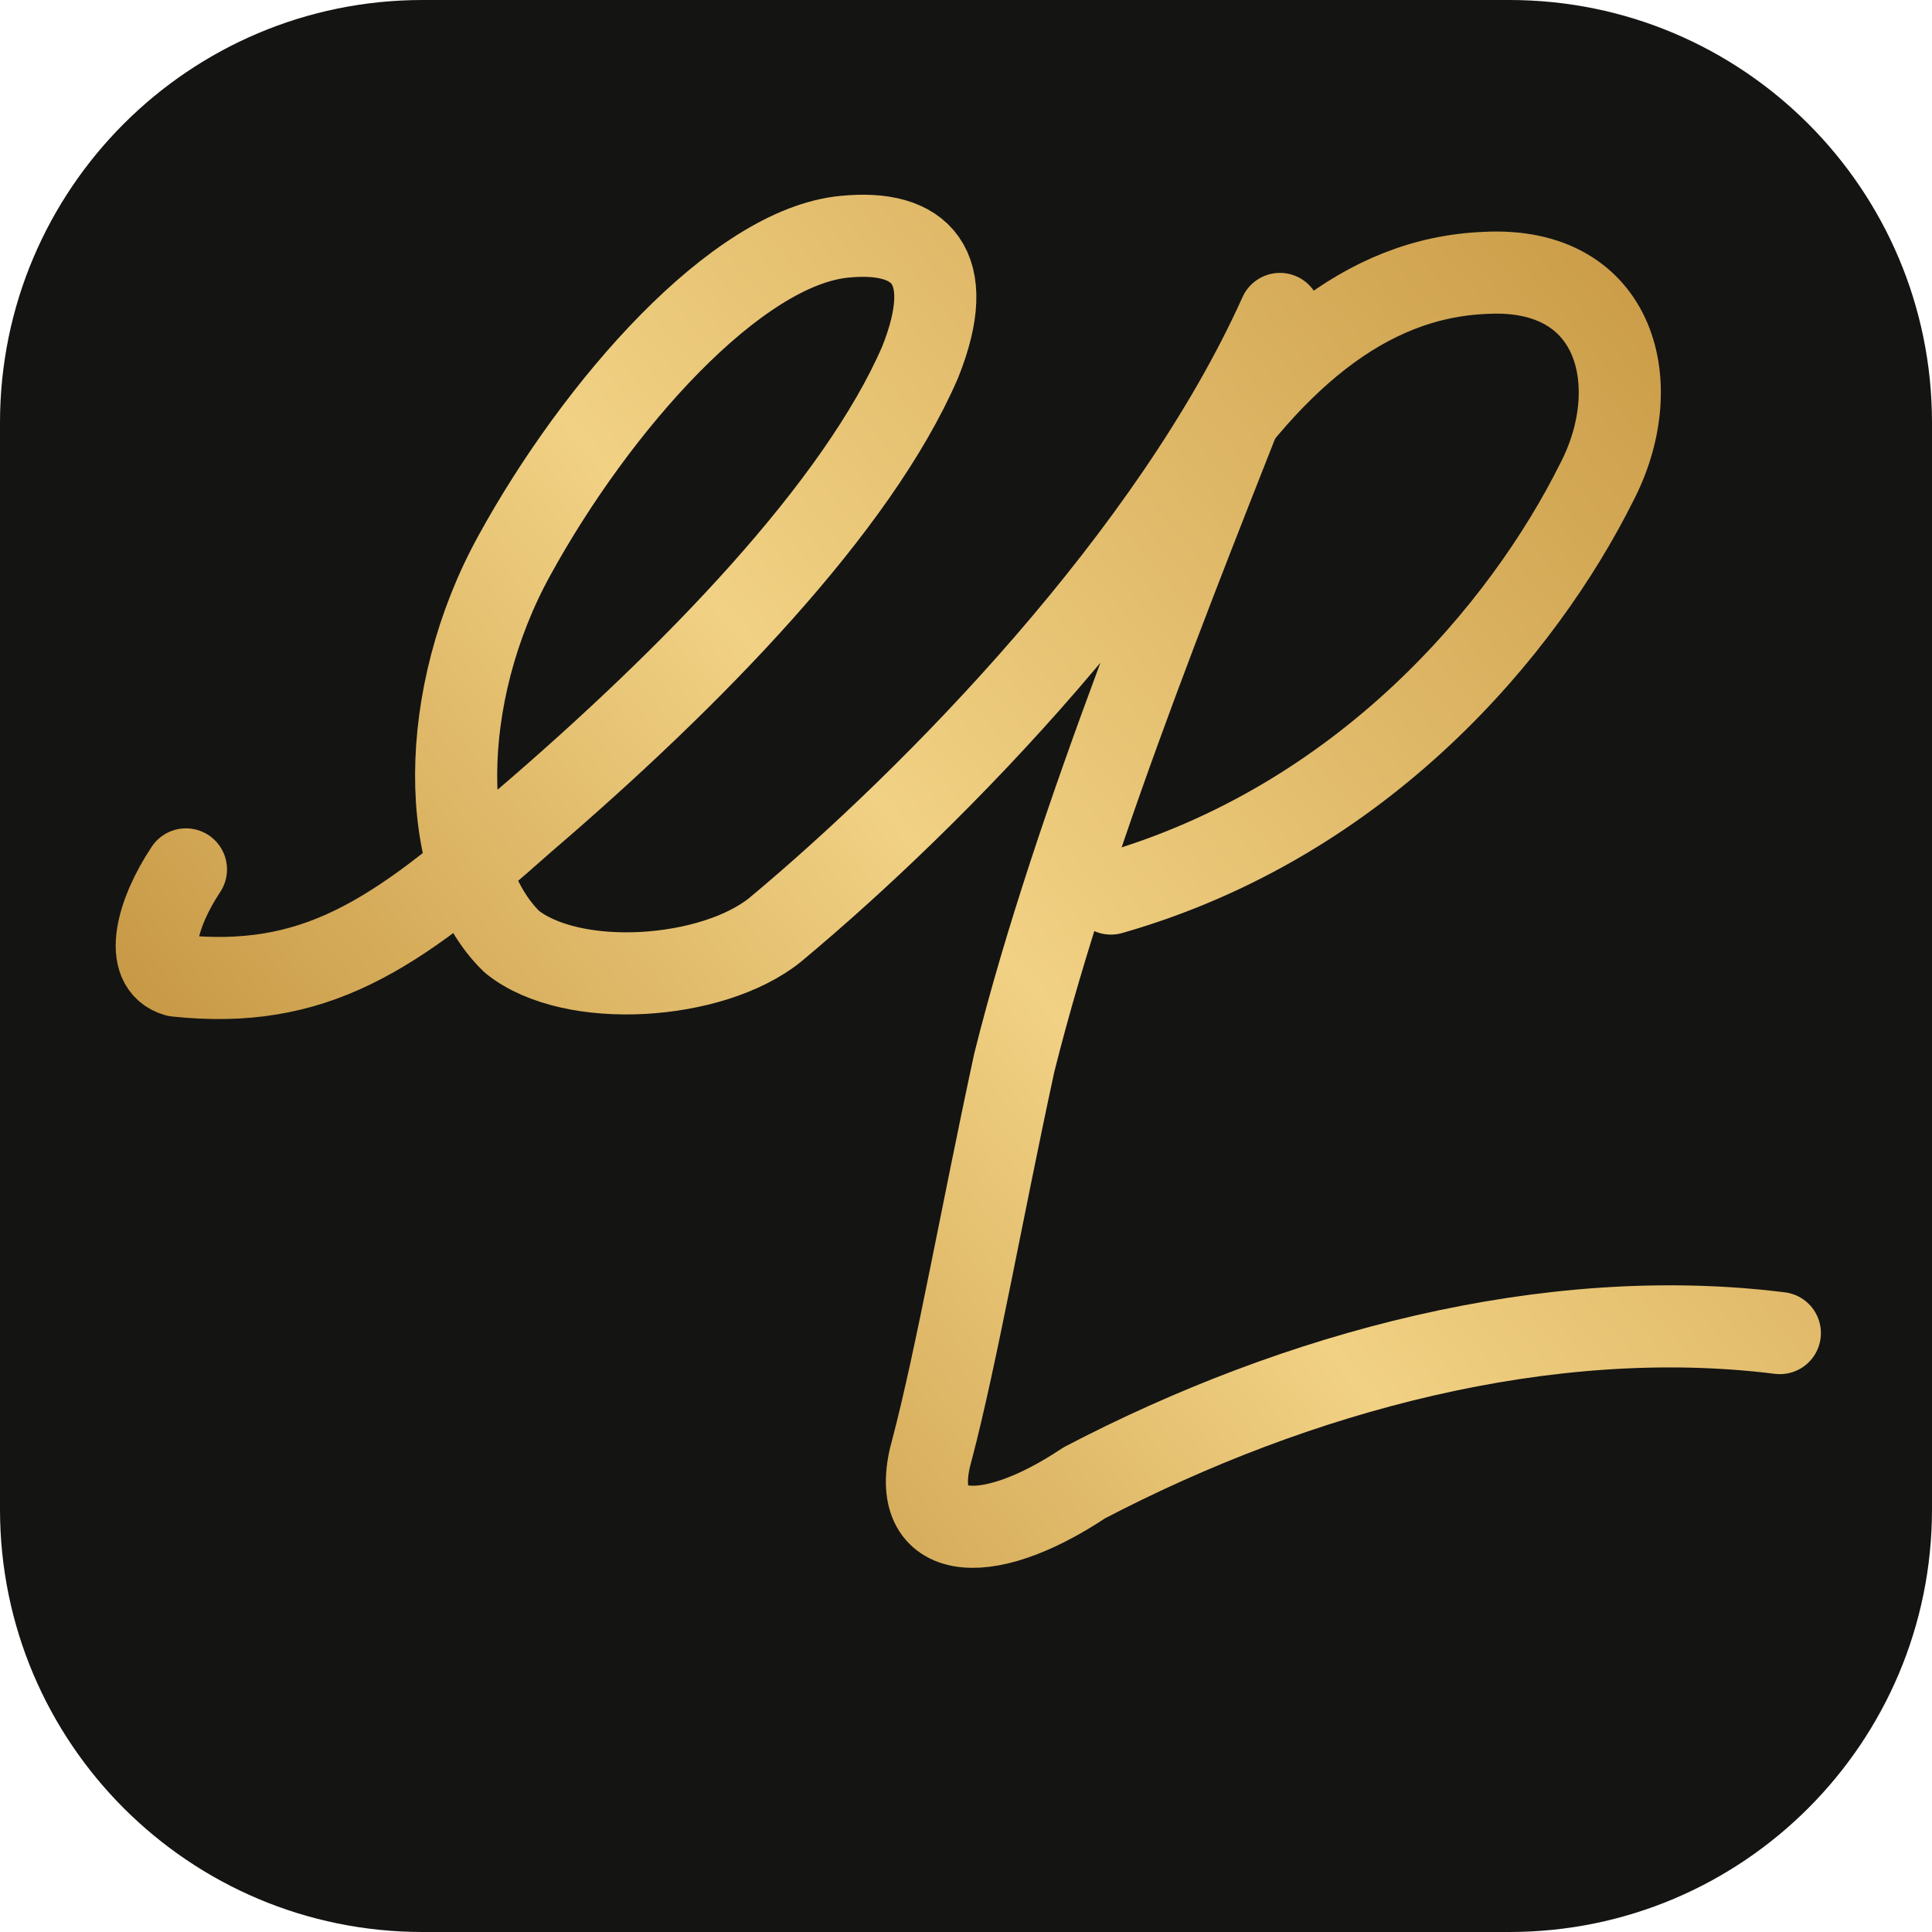
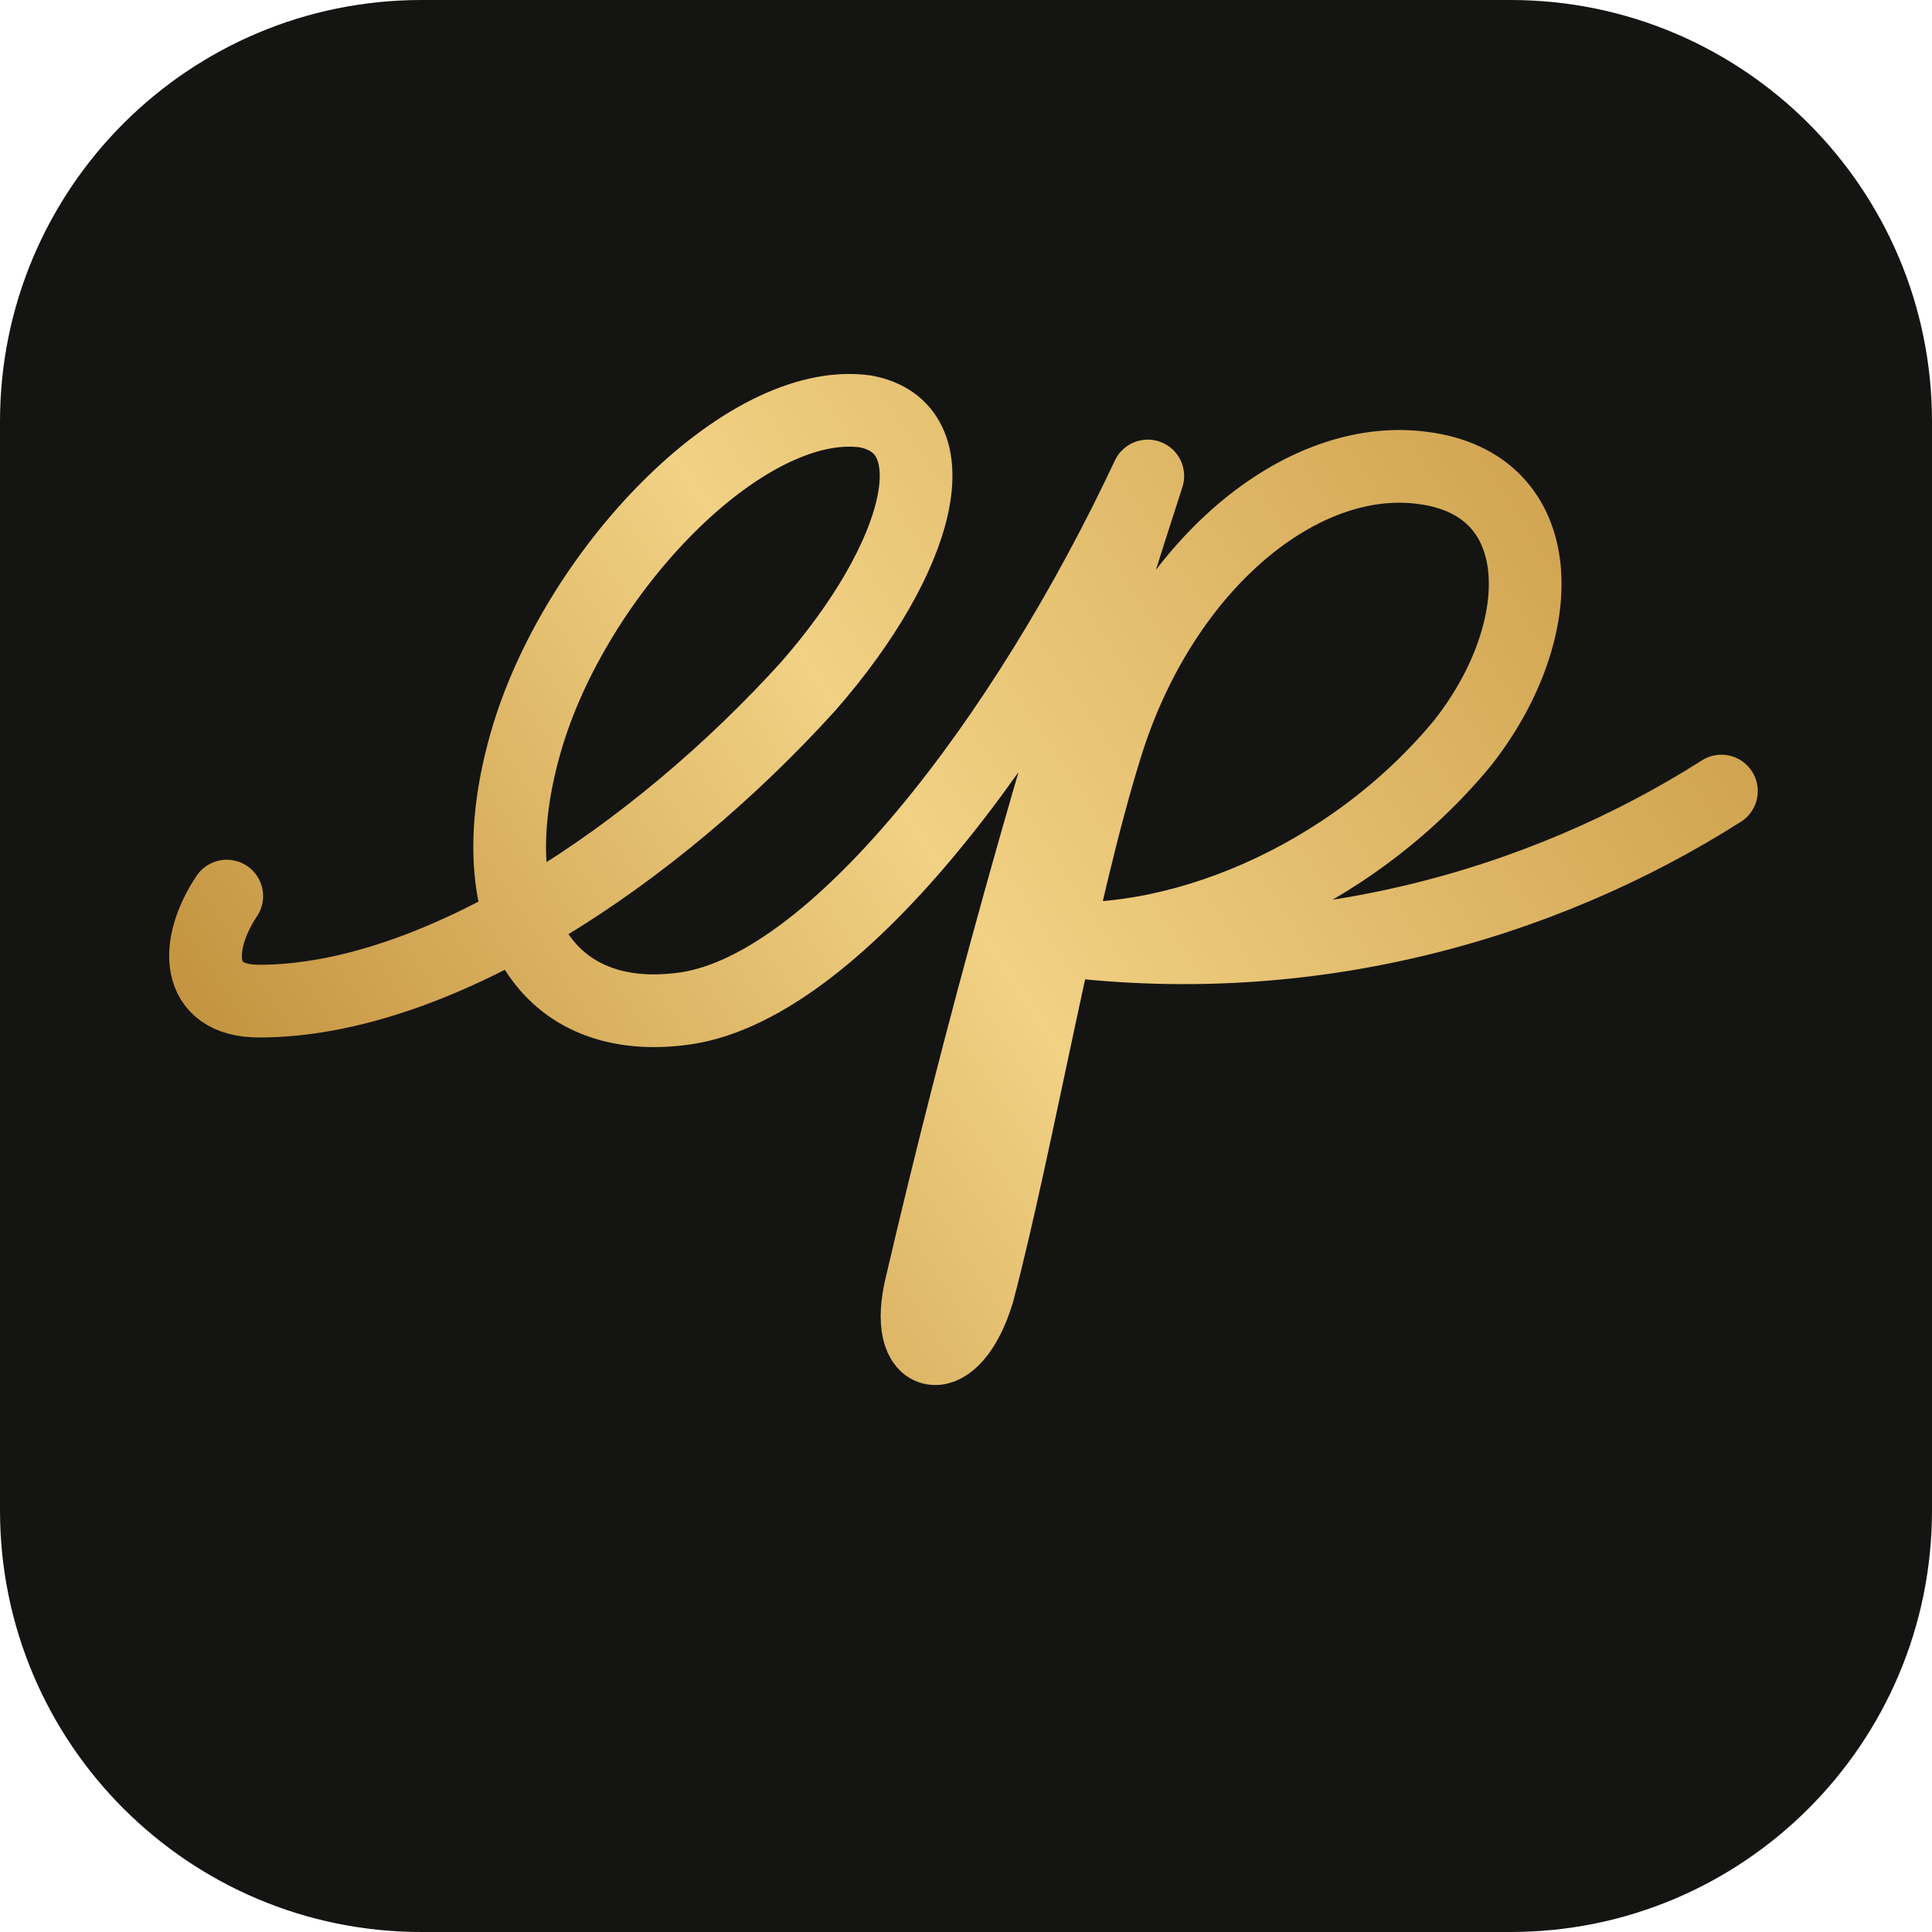
- <svg xmlns="http://www.w3.org/2000/svg" viewBox="75 700 800 800">
+ <svg xmlns="http://www.w3.org/2000/svg" viewBox="0 -54 440 440">
  <defs>
-     <linearGradient id="g" gradientUnits="userSpaceOnUse" x1="140" y1="1300" x2="760" y2="790">
+     <linearGradient id="g" gradientUnits="userSpaceOnUse" x1="30" y1="270" x2="400" y2="30">
      <stop offset="0" stop-color="#b8842e" />
      <stop offset=".5" stop-color="#f1d184" />
      <stop offset="1" stop-color="#c99a45" />
    </linearGradient>
  </defs>
-   <rect x="75" y="700" width="800" height="800" rx="175" fill="#141413" />
-   <g fill="none" stroke="url(#g)" stroke-width="34" stroke-linecap="round" stroke-linejoin="round">
-     <path d="g" />
-     <path d="M152 1060C140 1078 134 1100 148 1104C205 1110 238 1088 292 1040C362 980 430 910 456 850C472 810 456 795 425 798C380 802 322 868 288 930C256 988 256 1060 287 1090C312 1110 370 1106 396 1085C462 1030 560 930 605 830C570 920 520 1040 495 1140C482 1200 471 1262 461 1300C450 1338 482 1342 524 1314C612 1268 716 1240 812 1252" />
-     <path d="M563 908C600 850 640 815 690 813C745 810 757 860 736 900C706 960 640 1040 535 1070" />
-   </g>
+   <rect x="0" y="-54" width="440" height="440" rx="96" fill="#141413" />
+   <path d="M34 150C26 162 26 176 42 176C86 176 140 140 178 98C206 66 214 34 192 30C162 26 120 70 108 112C96 154 112 182 146 178C184 174 232 110 262 46C238 120 220 186 206 246C201 266 214 268 220 248C230 210 240 150 252 112C266 68 300 40 330 44C362 48 362 84 340 112C312 146 268 164 234 160C300 170 360 152 404 124" transform="translate(220 151) scale(.92) translate(-217 -151)" fill="none" stroke="url(#g)" stroke-width="18" stroke-linecap="round" stroke-linejoin="round" />
</svg>
